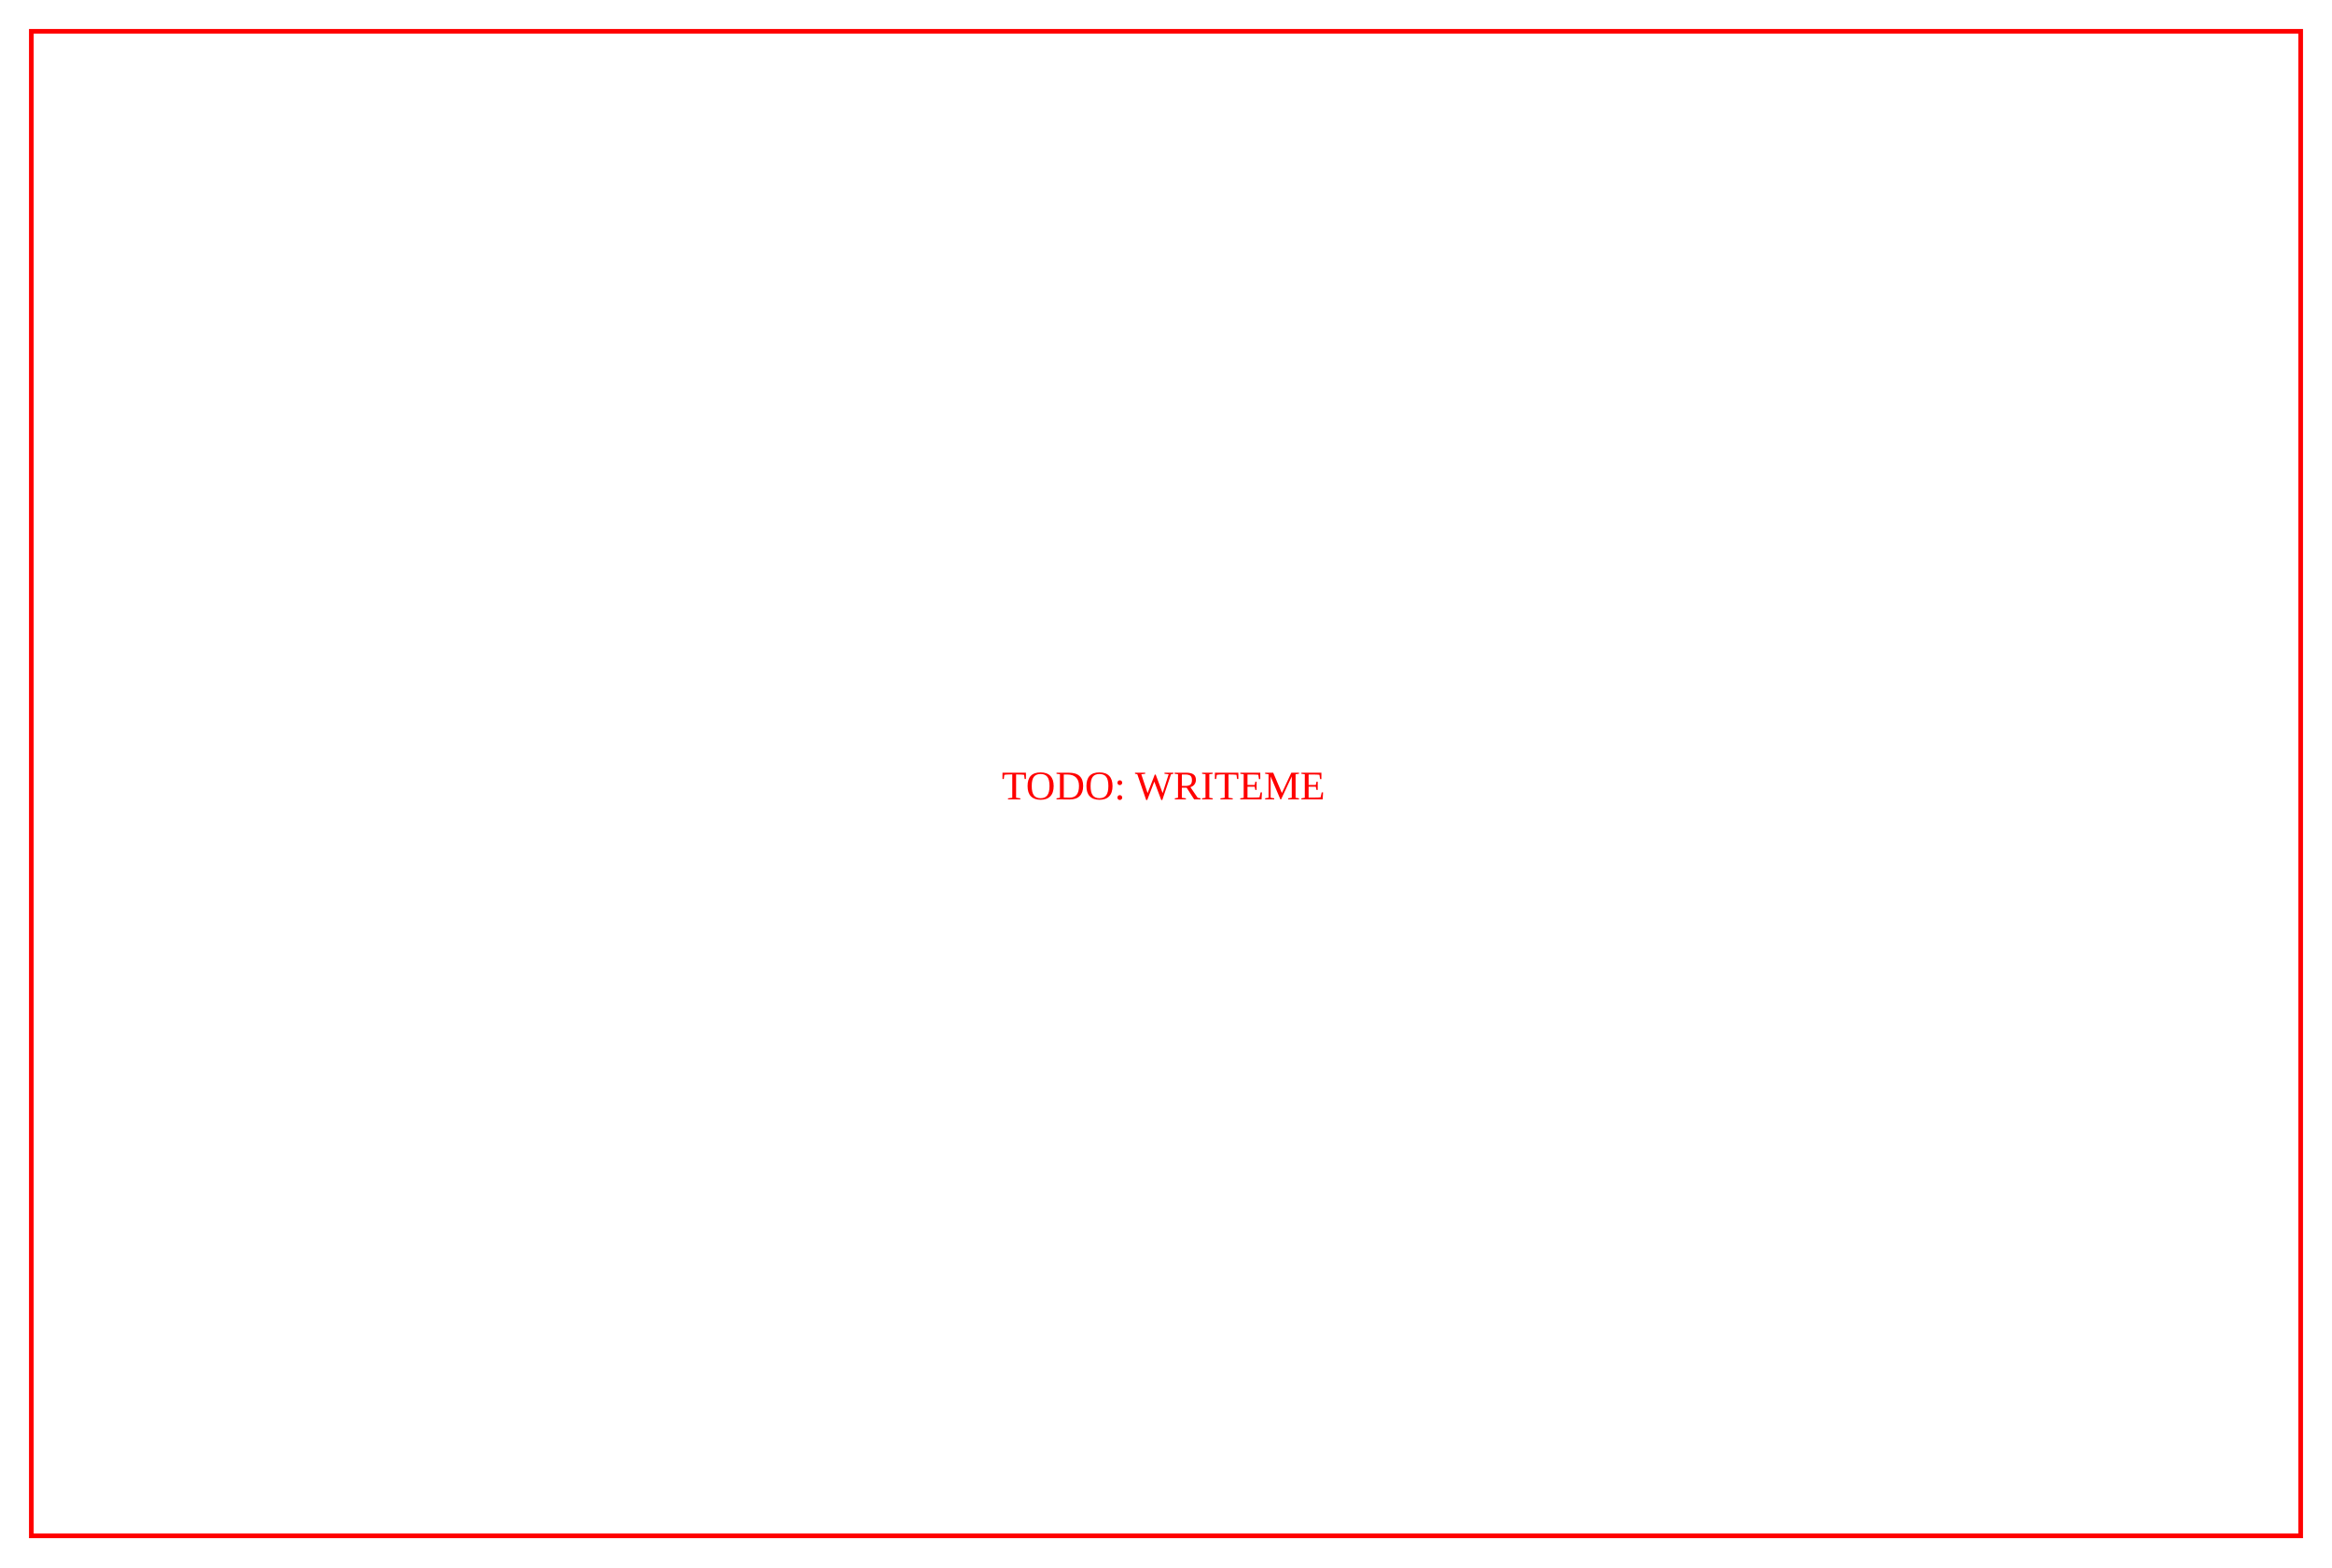
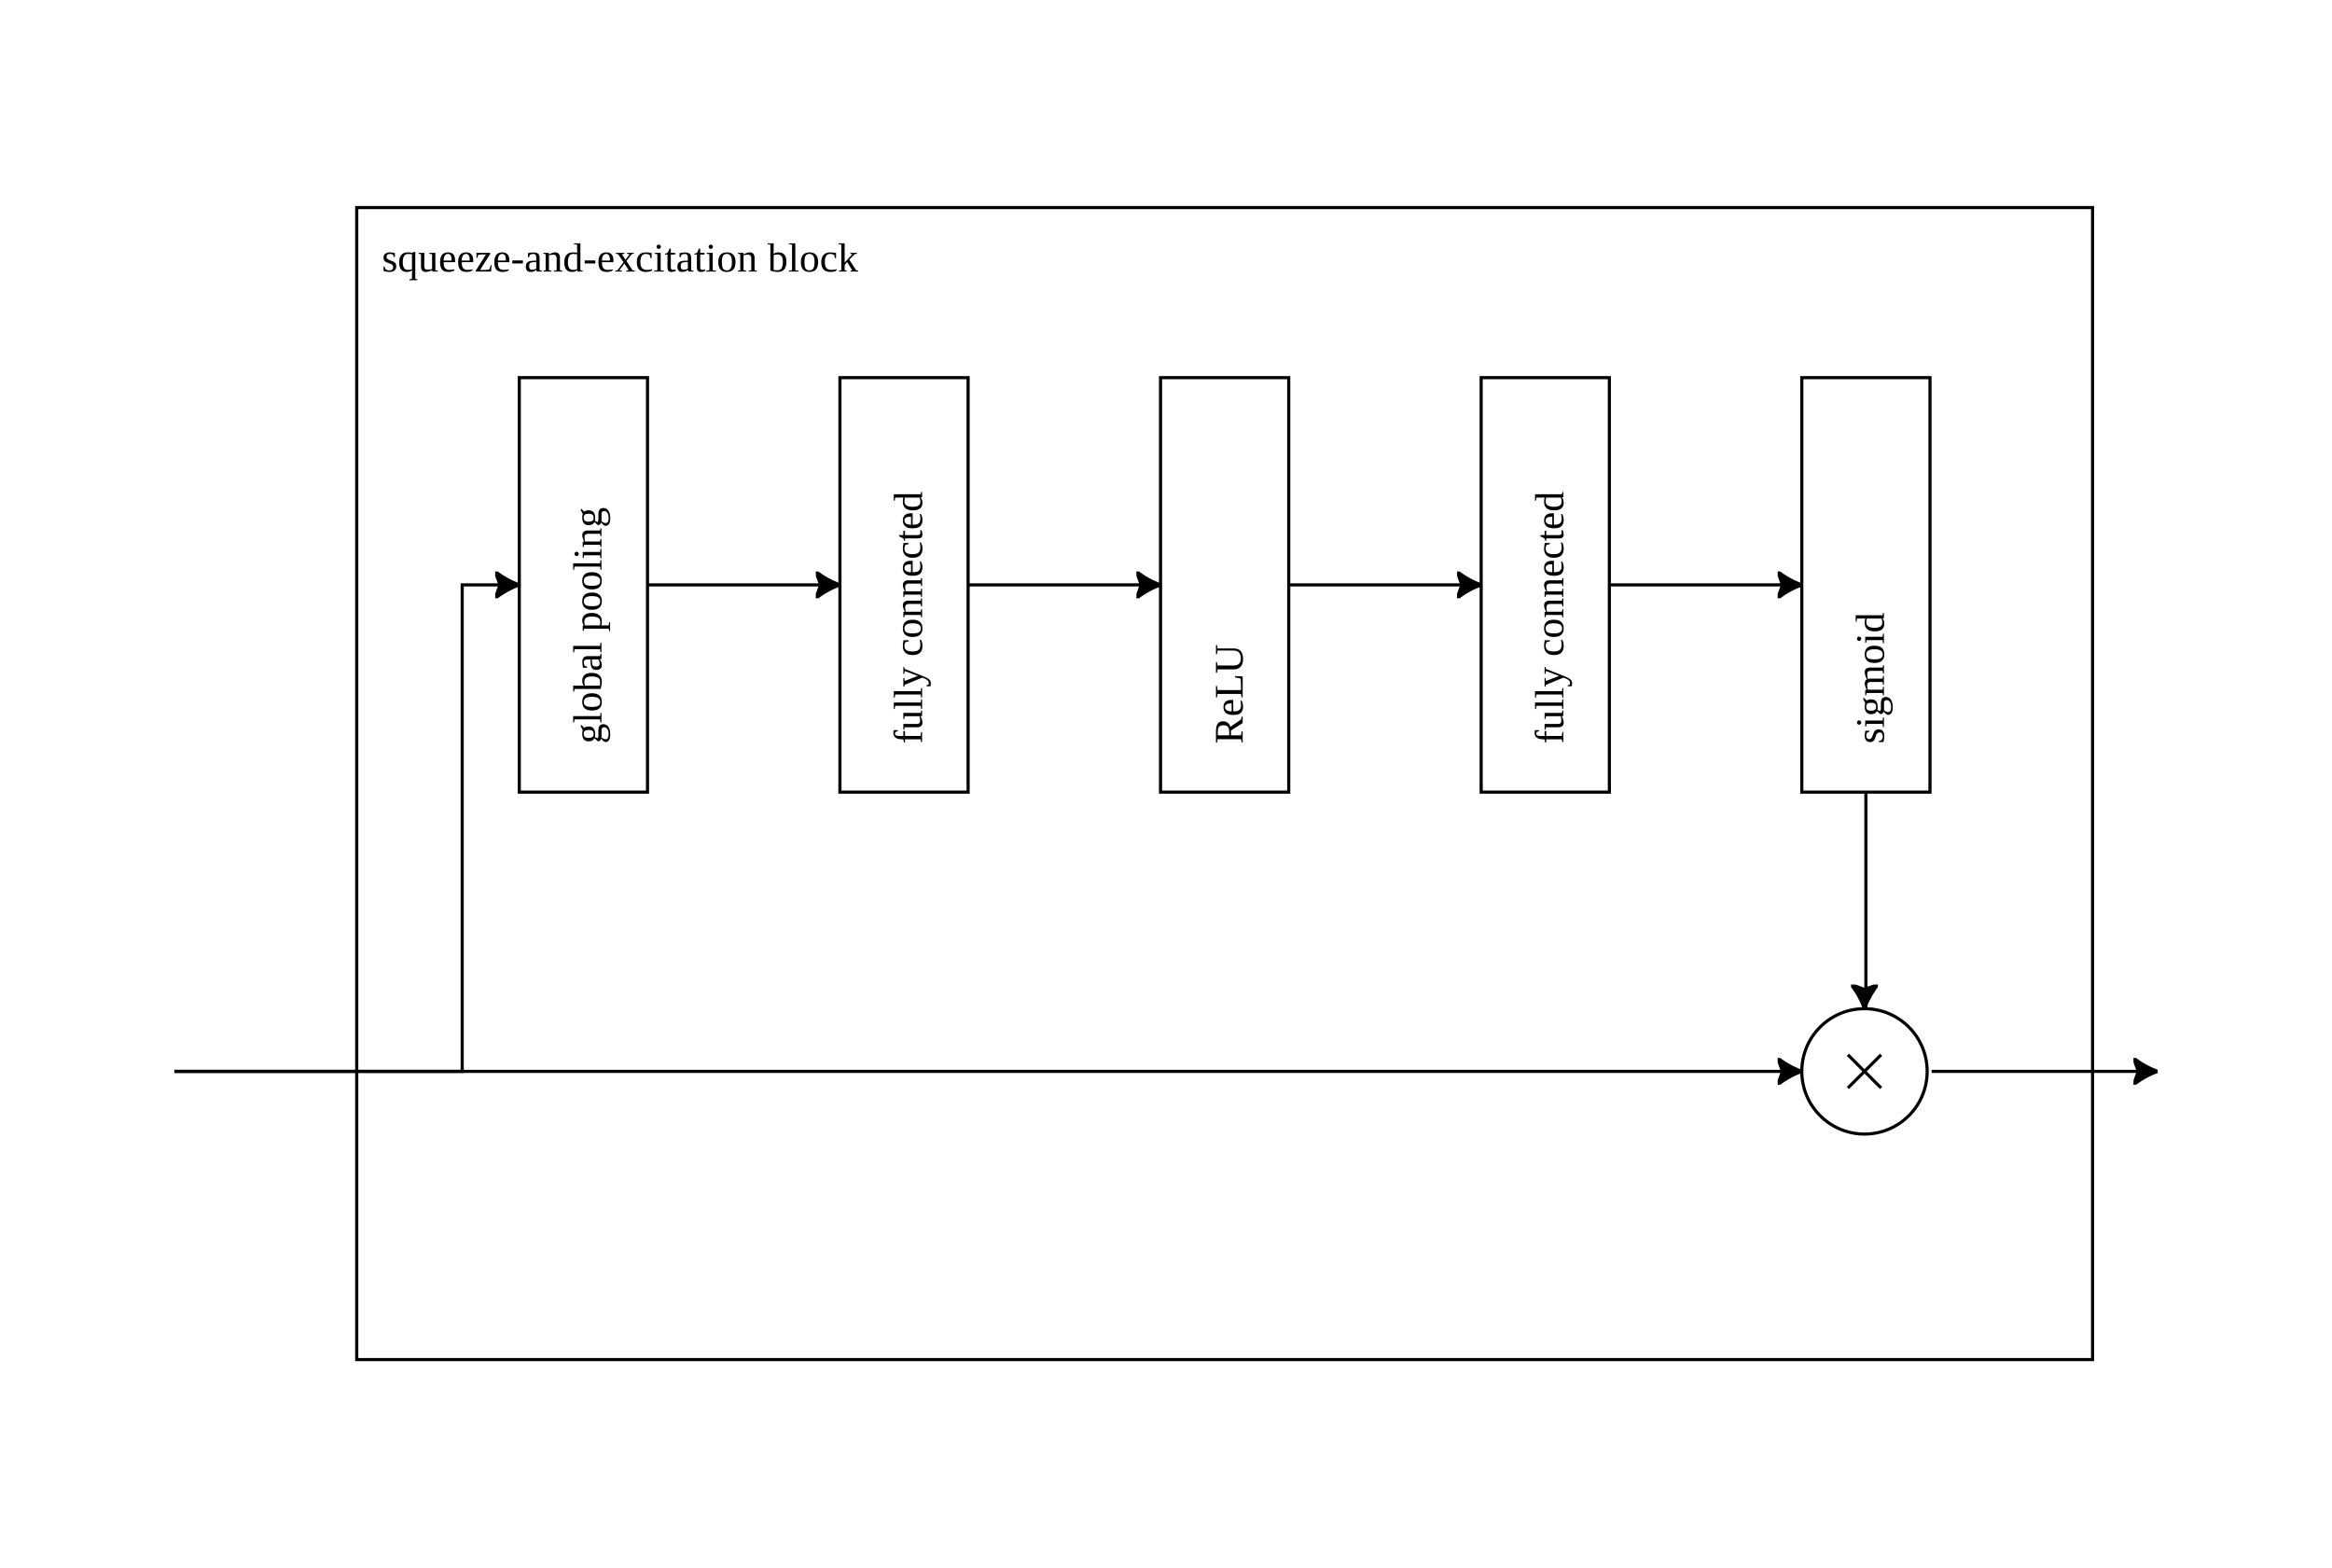
- <svg xmlns="http://www.w3.org/2000/svg" viewBox="0 0 744 500">
-   <rect x="10" y="10" width="724" height="480" style="stroke: rgb(255, 0, 0); stroke-width: 1.5; fill: none;" />
-   <text x="319.596" y="255.041" class="figure-text" style="fill: rgb(255, 0, 0); font-size: 13px; white-space: pre;">TODO: WRITEME</text>
+ <svg xmlns="http://www.w3.org/2000/svg" xmlns:xlink="http://www.w3.org/1999/xlink" viewBox="0 0 744 500">
+   <defs>
+     <symbol id="arrow-up" viewBox="0 0 8.56 7.69">
+       <path style="stroke: rgb(0, 0, 0);" d="M 4.28 0 a 27.2 27.2 0 0 0 4.28 7.69 L 4.28 6.14 l -4.28 1.55 A 27.17 27.17 0 0 0 4.28 0 Z" class="figure-path" />
+     </symbol>
+     <symbol id="arrow-left" viewBox="0 0 7.69 8.56">
+       <path style="stroke: rgb(0, 0, 0);" d="M 0 4.28 a 27.2 27.2 0 0 0 7.69 -4.28 L 6.14 4.28 l 1.55 4.28 A 27.18 27.18 0 0 0 0 4.28 Z" class="figure-path" />
+     </symbol>
+     <symbol id="arrow-right" viewBox="0 0 7.69 8.56">
+       <path style="stroke: rgb(0, 0, 0);" d="M 7.69 4.28 C 4.911 5.279 2.314 6.725 0 8.56 L 1.55 4.28 L 0 0 C 2.314 1.835 4.911 3.28 7.69 4.28 Z" class="figure-path" />
+     </symbol>
+     <symbol id="arrow-down" viewBox="0 0 8.56 7.69">
+       <path style="stroke: rgb(0, 0, 0);" d="M 4.28 7.69 a 27.2 27.2 0 0 0 -4.28 -7.69 l 4.28 1.55 4.28 -1.55 A 27.18 27.18 0 0 0 4.28 7.69 Z" class="figure-path" />
+     </symbol>
+   </defs>
+   <g transform="matrix(1, 0, 0, 1, 92.45398, 39.9415)" class="style-transfer-network">
+     <rect x="21.358" y="26.285" width="553.794" height="367.547" style="fill: none; stroke: rgb(0, 0, 0);" class="figure-group figure-box" />
+     <text x="29.371" y="46.7" style="font-size: 13px; white-space: pre;" class="figure-text">squeeze-and-excitation block</text>
+     <g transform="matrix(1, 0, 0, 1, 418.93, 157.4071)">
+       <ellipse style="stroke: rgb(0, 0, 0); fill: none;" cx="83.459" cy="144.469" rx="20" ry="20" class="figure-element" />
+       <line style="stroke: rgb(0, 0, 0); fill: none;" x1="83.459" y1="151.969" x2="83.459" y2="136.969" class="figure-line" transform="matrix(0.707107, 0.707107, -0.707107, 0.707107, 126.5996, -16.70044)" />
+       <line style="stroke: rgb(0, 0, 0); fill: none;" x1="75.959" y1="144.469" x2="90.959" y2="144.469" class="figure-line" transform="matrix(0.707107, 0.707107, -0.707107, 0.707107, 126.5996, -16.70044)" />
+     </g>
+     <g transform="matrix(1, 0, 0, 1, -131.365, -135.3303)">
+       <rect x="204.588" y="215.876" width="40.898" height="132.237" style="fill: none; stroke: rgb(0, 0, 0);" class="figure-element figure-box" />
+       <text x="153.606" y="135.187" style="font-size: 13px; white-space: pre;" transform="matrix(0, -1, 1, 0, 95.60271, 486.2911)" class="figure-text">global pooling</text>
+     </g>
+     <g transform="matrix(1, 0, 0, 1, -29.07352, -135.3303)">
+       <rect x="204.588" y="215.876" width="40.898" height="132.237" style="fill: none; stroke: rgb(0, 0, 0);" class="figure-element figure-box" />
+       <text x="153.606" y="135.187" style="font-size: 13px; white-space: pre;" transform="matrix(0, -1, 1, 0, 95.60271, 486.2911)" class="figure-text">fully connected</text>
+     </g>
+     <g transform="matrix(1, 0, 0, 1, 73.21799, -135.3303)">
+       <rect x="204.588" y="215.876" width="40.898" height="132.237" style="fill: none; stroke: rgb(0, 0, 0);" class="figure-element figure-box" />
+       <text x="153.606" y="135.187" style="font-size: 13px; white-space: pre;" transform="matrix(0, -1, 1, 0, 95.60271, 486.2911)" class="figure-text">ReLU</text>
+     </g>
+     <g transform="matrix(1, 0, 0, 1, 175.5095, -135.3303)">
+       <rect x="204.588" y="215.876" width="40.898" height="132.237" style="fill: none; stroke: rgb(0, 0, 0);" class="figure-element figure-box" />
+       <text x="153.606" y="135.187" style="font-size: 13px; white-space: pre;" transform="matrix(0, -1, 1, 0, 95.60271, 486.2911)" class="figure-text">fully connected</text>
+     </g>
+     <g transform="matrix(1, 0, 0, 1, 277.801, -135.3303)">
+       <rect x="204.588" y="215.876" width="40.898" height="132.237" style="fill: none; stroke: rgb(0, 0, 0);" class="figure-element figure-box" />
+       <text x="153.606" y="135.187" style="font-size: 13px; white-space: pre;" transform="matrix(0, -1, 1, 0, 95.60271, 486.2911)" class="figure-text">sigmoid</text>
+     </g>
+     <path style="fill: none; stroke: rgb(0, 0, 0);" d="M -36.816 301.876 L 482.389 301.876" class="figure-line" />
+     <path style="fill: none; stroke: rgb(0, 0, 0);" d="M 523.812 301.876 L 595.908 301.876" class="figure-line" />
+     <path style="fill: none; stroke: rgb(0, 0, 0);" d="M -36.816 301.876 L 55.006 301.876 L 55.006 146.664 L 73.223 146.664" class="figure-line" />
+     <path style="fill: none; stroke: rgb(0, 0, 0);" d="M 114.121 146.664 L 175.514 146.664" class="figure-line" />
+     <path style="fill: none; stroke: rgb(0, 0, 0);" d="M 216.412 146.664 L 277.806 146.664" class="figure-line" />
+     <path style="fill: none; stroke: rgb(0, 0, 0);" d="M 318.704 146.664 L 380.098 146.664" class="figure-line" />
+     <path style="fill: none; stroke: rgb(0, 0, 0);" d="M 420.995 146.664 L 482.389 146.664" class="figure-line" />
+     <path style="fill: none; stroke: rgb(0, 0, 0);" d="M 502.838 212.783 L 502.838 281.876" class="figure-line" />
+     <use width="7.69" height="8.56" transform="matrix(1, 0, 0, 1, 474.6989, 142.3842)" xlink:href="#arrow-right" />
+     <use width="7.69" height="8.56" transform="matrix(1, 0, 0, 1, 474.6989, 297.5961)" xlink:href="#arrow-right" />
+     <use width="7.69" height="8.56" transform="matrix(1, 0, 0, 1, 65.53299, 142.3842)" xlink:href="#arrow-right" />
+     <use width="7.69" height="8.56" transform="matrix(1, 0, 0, 1, 167.8245, 142.3842)" xlink:href="#arrow-right" />
+     <use width="7.69" height="8.56" transform="matrix(1, 0, 0, 1, 270.116, 142.3842)" xlink:href="#arrow-right" />
+     <use width="7.69" height="8.56" transform="matrix(1, 0, 0, 1, 372.4075, 142.3842)" xlink:href="#arrow-right" />
+     <use width="7.69" height="8.56" transform="matrix(1, 0, 0, 1, 588.218, 297.5961)" xlink:href="#arrow-right" />
+     <use width="8.56" height="7.69" transform="matrix(1, 0, 0, 1, 498.109, 274.1861)" xlink:href="#arrow-down" />
+   </g>
</svg>
